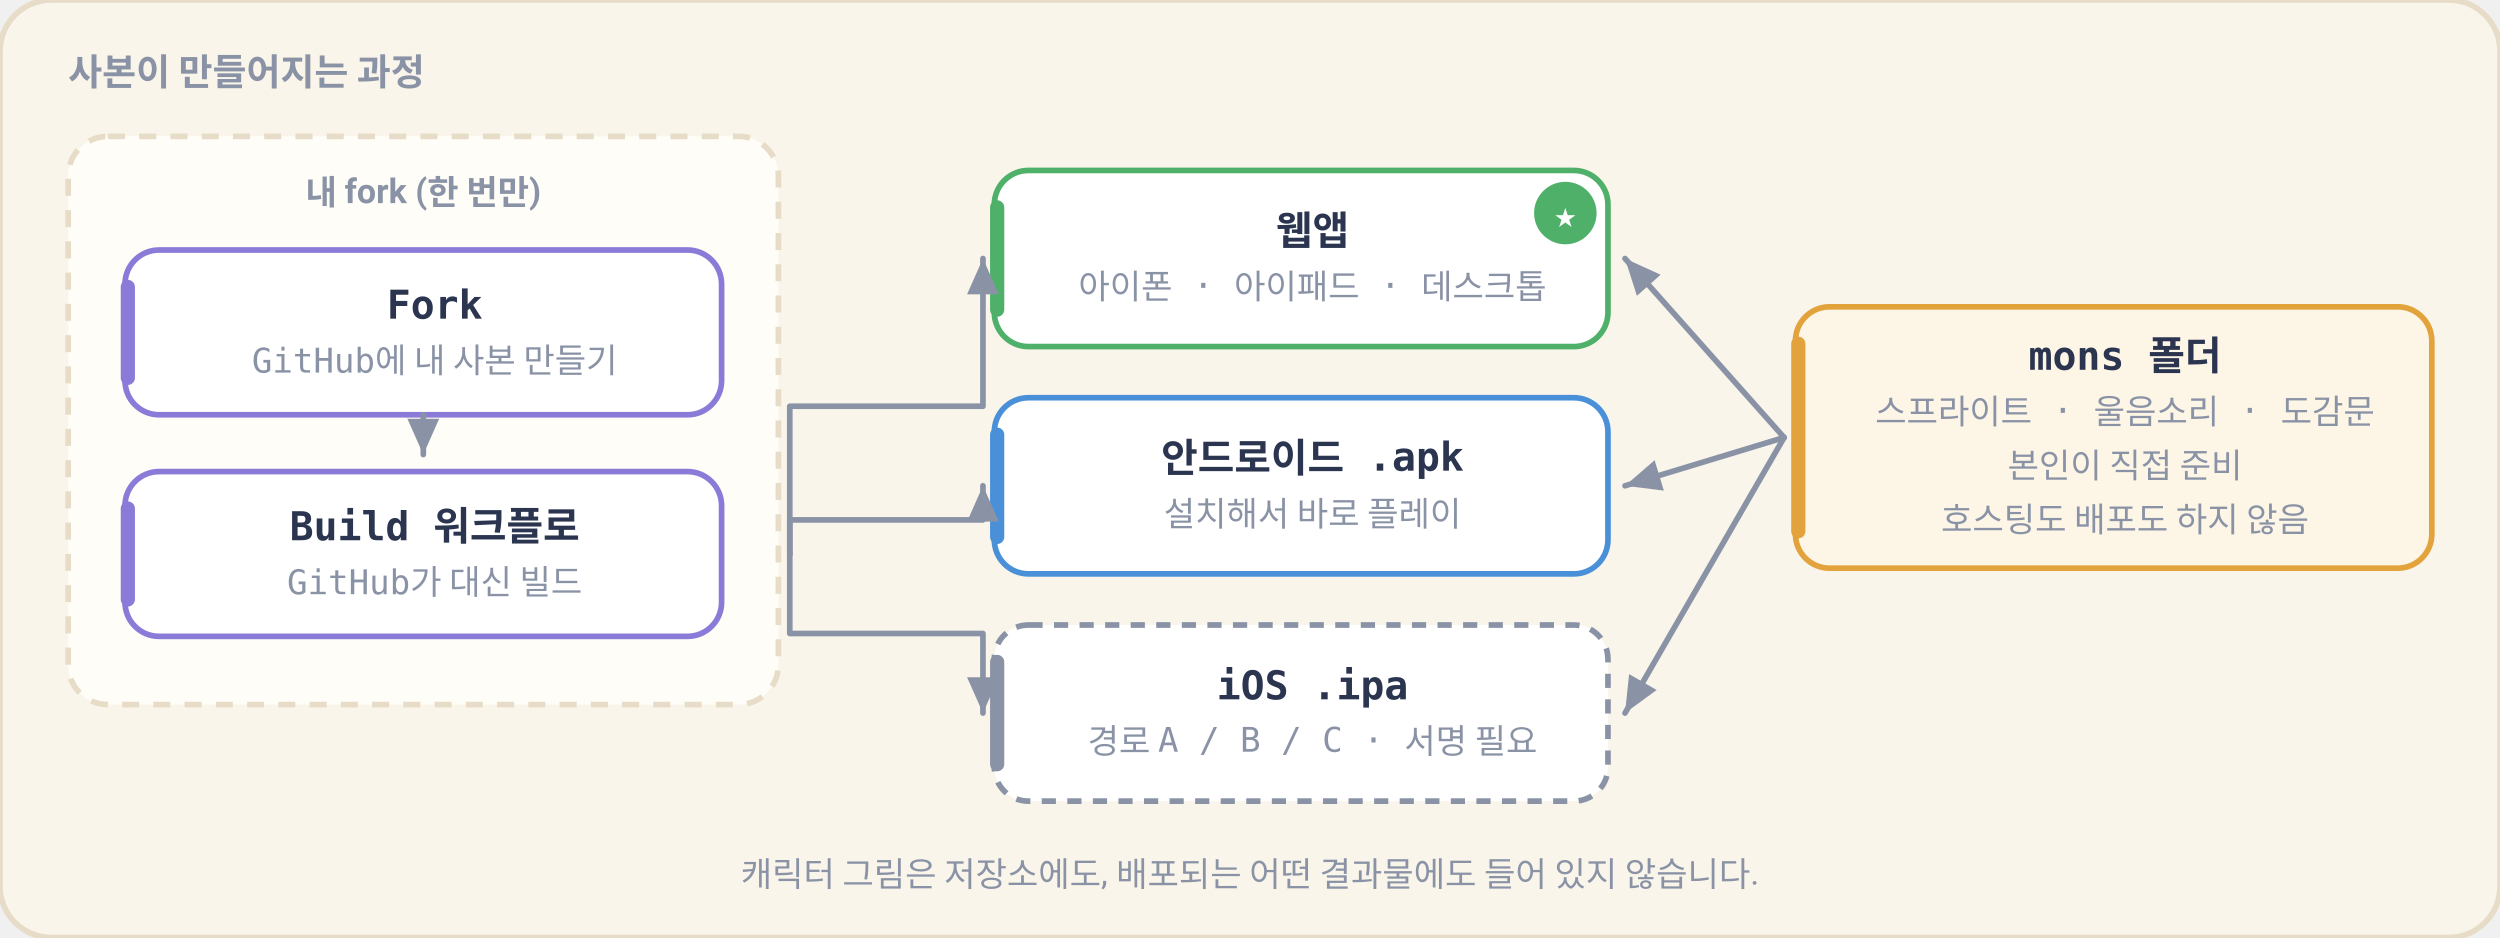
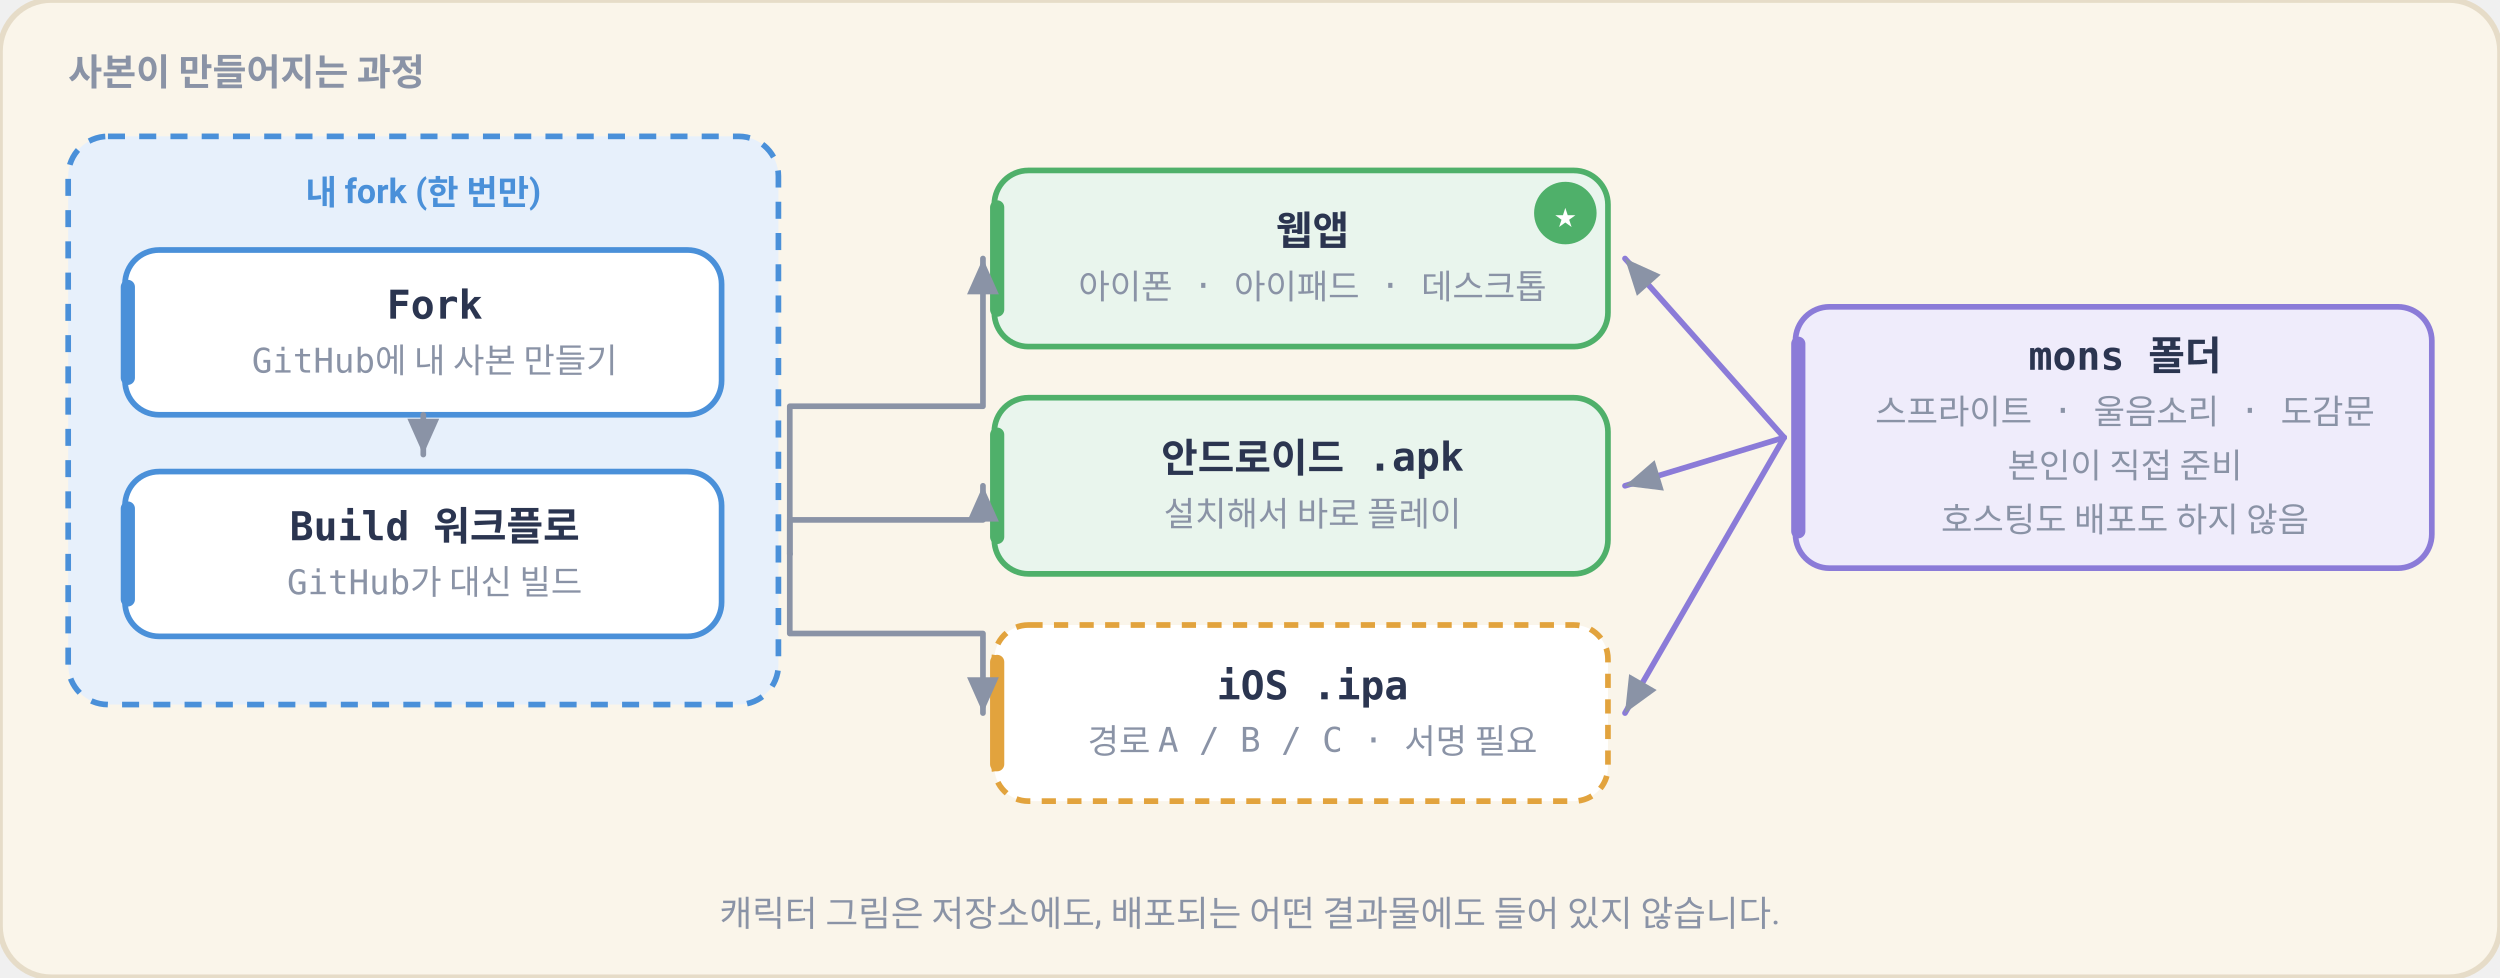
- <svg xmlns="http://www.w3.org/2000/svg" width="880" height="330" viewBox="0 0 880 330" role="img">
+ <svg xmlns="http://www.w3.org/2000/svg" width="880" height="344" viewBox="0 0 880 344" role="img">
  <defs>
    <marker id="ah" viewBox="0 0 10 10" refX="9" refY="5" markerWidth="7" markerHeight="7" orient="auto-start-reverse">
      <path d="M0 1 L9 5 L0 9 z" fill="#8a93a6" />
    </marker>
  </defs>
-   <rect x="0" y="0" width="880" height="330" rx="18" fill="#faf5ea" stroke="#e6dcc8" stroke-width="2" />
+   <rect x="0" y="0" width="880" height="344" rx="18" fill="#faf5ea" stroke="#e6dcc8" stroke-width="2" />
  <text x="24" y="30" font-family="-apple-system,BlinkMacSystemFont,'Segoe UI',Roboto,'Apple SD Gothic Neo','Malgun Gothic','Noto Sans KR',sans-serif" font-size="13" font-weight="bold" fill="#8a93a6" text-anchor="start">사본이 만들어지는 과정</text>
-   <rect x="24" y="48" width="250" height="200" rx="14" fill="#fffdf7" stroke="#e6dcc8" stroke-width="2" stroke-dasharray="6 5" />
-   <text x="149" y="72" font-family="-apple-system,BlinkMacSystemFont,'Segoe UI',Roboto,'Apple SD Gothic Neo','Malgun Gothic','Noto Sans KR',sans-serif" font-size="12" font-weight="bold" fill="#8a93a6" text-anchor="middle">내 fork  (한 번만)</text>
-   <rect x="44" y="88" width="210" height="58" rx="12" fill="#ffffff" stroke="#8b7bd8" stroke-width="2" />
-   <path d="M45 101 L45 133" stroke="#8b7bd8" stroke-width="5" stroke-linecap="round" />
+   <rect x="24" y="48" width="250" height="200" rx="14" fill="#e7f0fb" stroke="#4a90d9" stroke-width="2" stroke-dasharray="6 5" />
+   <text x="149" y="72" font-family="-apple-system,BlinkMacSystemFont,'Segoe UI',Roboto,'Apple SD Gothic Neo','Malgun Gothic','Noto Sans KR',sans-serif" font-size="12" font-weight="bold" fill="#4a90d9" text-anchor="middle">내 fork  (한 번만)</text>
+   <rect x="44" y="88" width="210" height="58" rx="12" fill="#ffffff" stroke="#4a90d9" stroke-width="2" />
+   <path d="M45 101 L45 133" stroke="#4a90d9" stroke-width="5" stroke-linecap="round" />
  <text x="153.0" y="112.167" font-family="ui-monospace,'SF Mono',SFMono-Regular,Menlo,Consolas,'Apple SD Gothic Neo','Malgun Gothic','Noto Sans KR',monospace" font-size="14" font-weight="bold" fill="#2b3550" text-anchor="middle">Fork</text>
  <text x="153.0" y="131.167" font-family="ui-monospace,'SF Mono',SFMono-Regular,Menlo,Consolas,'Apple SD Gothic Neo','Malgun Gothic','Noto Sans KR',monospace" font-size="12" font-weight="normal" fill="#8a93a6" text-anchor="middle">GitHub에 내 사본 만들기</text>
-   <rect x="44" y="166" width="210" height="58" rx="12" fill="#ffffff" stroke="#8b7bd8" stroke-width="2" />
-   <path d="M45 179 L45 211" stroke="#8b7bd8" stroke-width="5" stroke-linecap="round" />
+   <rect x="44" y="166" width="210" height="58" rx="12" fill="#ffffff" stroke="#4a90d9" stroke-width="2" />
+   <path d="M45 179 L45 211" stroke="#4a90d9" stroke-width="5" stroke-linecap="round" />
  <text x="153.0" y="190.167" font-family="ui-monospace,'SF Mono',SFMono-Regular,Menlo,Consolas,'Apple SD Gothic Neo','Malgun Gothic','Noto Sans KR',monospace" font-size="14" font-weight="bold" fill="#2b3550" text-anchor="middle">Build 워크플로</text>
  <text x="153.0" y="209.167" font-family="ui-monospace,'SF Mono',SFMono-Regular,Menlo,Consolas,'Apple SD Gothic Neo','Malgun Gothic','Noto Sans KR',monospace" font-size="12" font-weight="normal" fill="#8a93a6" text-anchor="middle">GitHub가 대신 빌드</text>
  <path d="M149 146 L149 160" fill="none" stroke="#8a93a6" stroke-width="2" stroke-linecap="round" marker-end="url(#ah)" />
-   <rect x="350" y="60" width="216" height="62" rx="12" fill="#ffffff" stroke="#4fb06a" stroke-width="2" />
+   <rect x="350" y="60" width="216" height="62" rx="12" fill="#e9f5ed" stroke="#4fb06a" stroke-width="2" />
  <path d="M351 73 L351 109" stroke="#4fb06a" stroke-width="5" stroke-linecap="round" />
  <text x="462.0" y="86.167" font-family="ui-monospace,'SF Mono',SFMono-Regular,Menlo,Consolas,'Apple SD Gothic Neo','Malgun Gothic','Noto Sans KR',monospace" font-size="14" font-weight="bold" fill="#2b3550" text-anchor="middle">웹앱</text>
  <text x="462.0" y="105.167" font-family="ui-monospace,'SF Mono',SFMono-Regular,Menlo,Consolas,'Apple SD Gothic Neo','Malgun Gothic','Noto Sans KR',monospace" font-size="12" font-weight="normal" fill="#8a93a6" text-anchor="middle">아이폰 · 아이패드 · 데스크톱</text>
  <circle cx="551" cy="75" r="11" fill="#4fb06a" />
  <text x="551" y="80" font-family="ui-monospace,'SF Mono',SFMono-Regular,Menlo,Consolas,'Apple SD Gothic Neo','Malgun Gothic','Noto Sans KR',monospace" font-size="13" font-weight="bold" fill="#ffffff" text-anchor="middle">★</text>
-   <rect x="350" y="140" width="216" height="62" rx="12" fill="#ffffff" stroke="#4a90d9" stroke-width="2" />
-   <path d="M351 153 L351 189" stroke="#4a90d9" stroke-width="5" stroke-linecap="round" />
+   <rect x="350" y="140" width="216" height="62" rx="12" fill="#e9f5ed" stroke="#4fb06a" stroke-width="2" />
+   <path d="M351 153 L351 189" stroke="#4fb06a" stroke-width="5" stroke-linecap="round" />
  <text x="462.0" y="166.167" font-family="ui-monospace,'SF Mono',SFMono-Regular,Menlo,Consolas,'Apple SD Gothic Neo','Malgun Gothic','Noto Sans KR',monospace" font-size="14" font-weight="bold" fill="#2b3550" text-anchor="middle">안드로이드 .apk</text>
  <text x="462.0" y="185.167" font-family="ui-monospace,'SF Mono',SFMono-Regular,Menlo,Consolas,'Apple SD Gothic Neo','Malgun Gothic','Noto Sans KR',monospace" font-size="12" font-weight="normal" fill="#8a93a6" text-anchor="middle">설치해서 바로 플레이</text>
-   <rect x="350" y="220" width="216" height="62" rx="12" fill="#ffffff" stroke="#8a93a6" stroke-width="2" stroke-dasharray="5 4" />
-   <path d="M351 233 L351 269" stroke="#8a93a6" stroke-width="5" stroke-linecap="round" />
+   <rect x="350" y="220" width="216" height="62" rx="12" fill="#ffffff" stroke="#e2a33d" stroke-width="2" stroke-dasharray="5 4" />
+   <path d="M351 233 L351 269" stroke="#e2a33d" stroke-width="5" stroke-linecap="round" />
  <text x="462.0" y="246.167" font-family="ui-monospace,'SF Mono',SFMono-Regular,Menlo,Consolas,'Apple SD Gothic Neo','Malgun Gothic','Noto Sans KR',monospace" font-size="14" font-weight="bold" fill="#2b3550" text-anchor="middle">iOS .ipa</text>
  <text x="462.0" y="265.167" font-family="ui-monospace,'SF Mono',SFMono-Regular,Menlo,Consolas,'Apple SD Gothic Neo','Malgun Gothic','Noto Sans KR',monospace" font-size="12" font-weight="normal" fill="#8a93a6" text-anchor="middle">경로 A / B / C · 서명 필요</text>
  <path d="M278 195 L278 143.0 L346 143.0 L346 91" fill="none" stroke="#8a93a6" stroke-width="2" stroke-linejoin="round" stroke-linecap="round" marker-end="url(#ah)" />
  <path d="M278 195 L278 183.0 L346 183.0 L346 171" fill="none" stroke="#8a93a6" stroke-width="2" stroke-linejoin="round" stroke-linecap="round" marker-end="url(#ah)" />
  <path d="M278 195 L278 223.0 L346 223.0 L346 251" fill="none" stroke="#8a93a6" stroke-width="2" stroke-linejoin="round" stroke-linecap="round" marker-end="url(#ah)" />
-   <rect x="632" y="108" width="224" height="92" rx="12" fill="#fdf6e6" stroke="#e2a33d" stroke-width="2" />
-   <path d="M633 121 L633 187" stroke="#e2a33d" stroke-width="5" stroke-linecap="round" />
+   <rect x="632" y="108" width="224" height="92" rx="12" fill="#efecfb" stroke="#8b7bd8" stroke-width="2" />
+   <path d="M633 121 L633 187" stroke="#8b7bd8" stroke-width="5" stroke-linecap="round" />
  <text x="748.0" y="130.167" font-family="ui-monospace,'SF Mono',SFMono-Regular,Menlo,Consolas,'Apple SD Gothic Neo','Malgun Gothic','Noto Sans KR',monospace" font-size="14" font-weight="bold" fill="#2b3550" text-anchor="middle">mons 폴더</text>
  <text x="748.0" y="149.167" font-family="ui-monospace,'SF Mono',SFMono-Regular,Menlo,Consolas,'Apple SD Gothic Neo','Malgun Gothic','Noto Sans KR',monospace" font-size="12" font-weight="normal" fill="#8a93a6" text-anchor="middle">스프라이트 · 울음소리 · 도감문</text>
  <text x="748.0" y="168.167" font-family="ui-monospace,'SF Mono',SFMono-Regular,Menlo,Consolas,'Apple SD Gothic Neo','Malgun Gothic','Noto Sans KR',monospace" font-size="12" font-weight="normal" fill="#8a93a6" text-anchor="middle">본인이 직접 준비</text>
  <text x="748.0" y="187.167" font-family="ui-monospace,'SF Mono',SFMono-Regular,Menlo,Consolas,'Apple SD Gothic Neo','Malgun Gothic','Noto Sans KR',monospace" font-size="12" font-weight="normal" fill="#8a93a6" text-anchor="middle">호스팅도 배포도 하지 않음</text>
-   <path d="M628 154 L572 91" fill="none" stroke="#8a93a6" stroke-width="2" stroke-linecap="round" marker-end="url(#ah)" />
-   <path d="M628 154 L572 171" fill="none" stroke="#8a93a6" stroke-width="2" stroke-linecap="round" marker-end="url(#ah)" />
-   <path d="M628 154 L572 251" fill="none" stroke="#8a93a6" stroke-width="2" stroke-linecap="round" marker-end="url(#ah)" />
-   <text x="440" y="312" font-family="-apple-system,BlinkMacSystemFont,'Segoe UI',Roboto,'Apple SD Gothic Neo','Malgun Gothic','Noto Sans KR',sans-serif" font-size="12" font-weight="normal" fill="#8a93a6" text-anchor="middle">캐릭터 그림은 저장소에도, 배포되는 어떤 결과물에도 들어 있지 않습니다.</text>
+   <path d="M628 154 L572 91" fill="none" stroke="#8b7bd8" stroke-width="2" stroke-linecap="round" marker-end="url(#ah)" />
+   <path d="M628 154 L572 171" fill="none" stroke="#8b7bd8" stroke-width="2" stroke-linecap="round" marker-end="url(#ah)" />
+   <path d="M628 154 L572 251" fill="none" stroke="#8b7bd8" stroke-width="2" stroke-linecap="round" marker-end="url(#ah)" />
+   <text x="440.0" y="326" font-family="-apple-system,BlinkMacSystemFont,'Segoe UI',Roboto,'Apple SD Gothic Neo','Malgun Gothic','Noto Sans KR',sans-serif" font-size="12.5" font-weight="normal" fill="#8a93a6" text-anchor="middle">캐릭터 그림은 저장소에도, 배포되는 어떤 결과물에도 들어 있지 않습니다.</text>
</svg>
